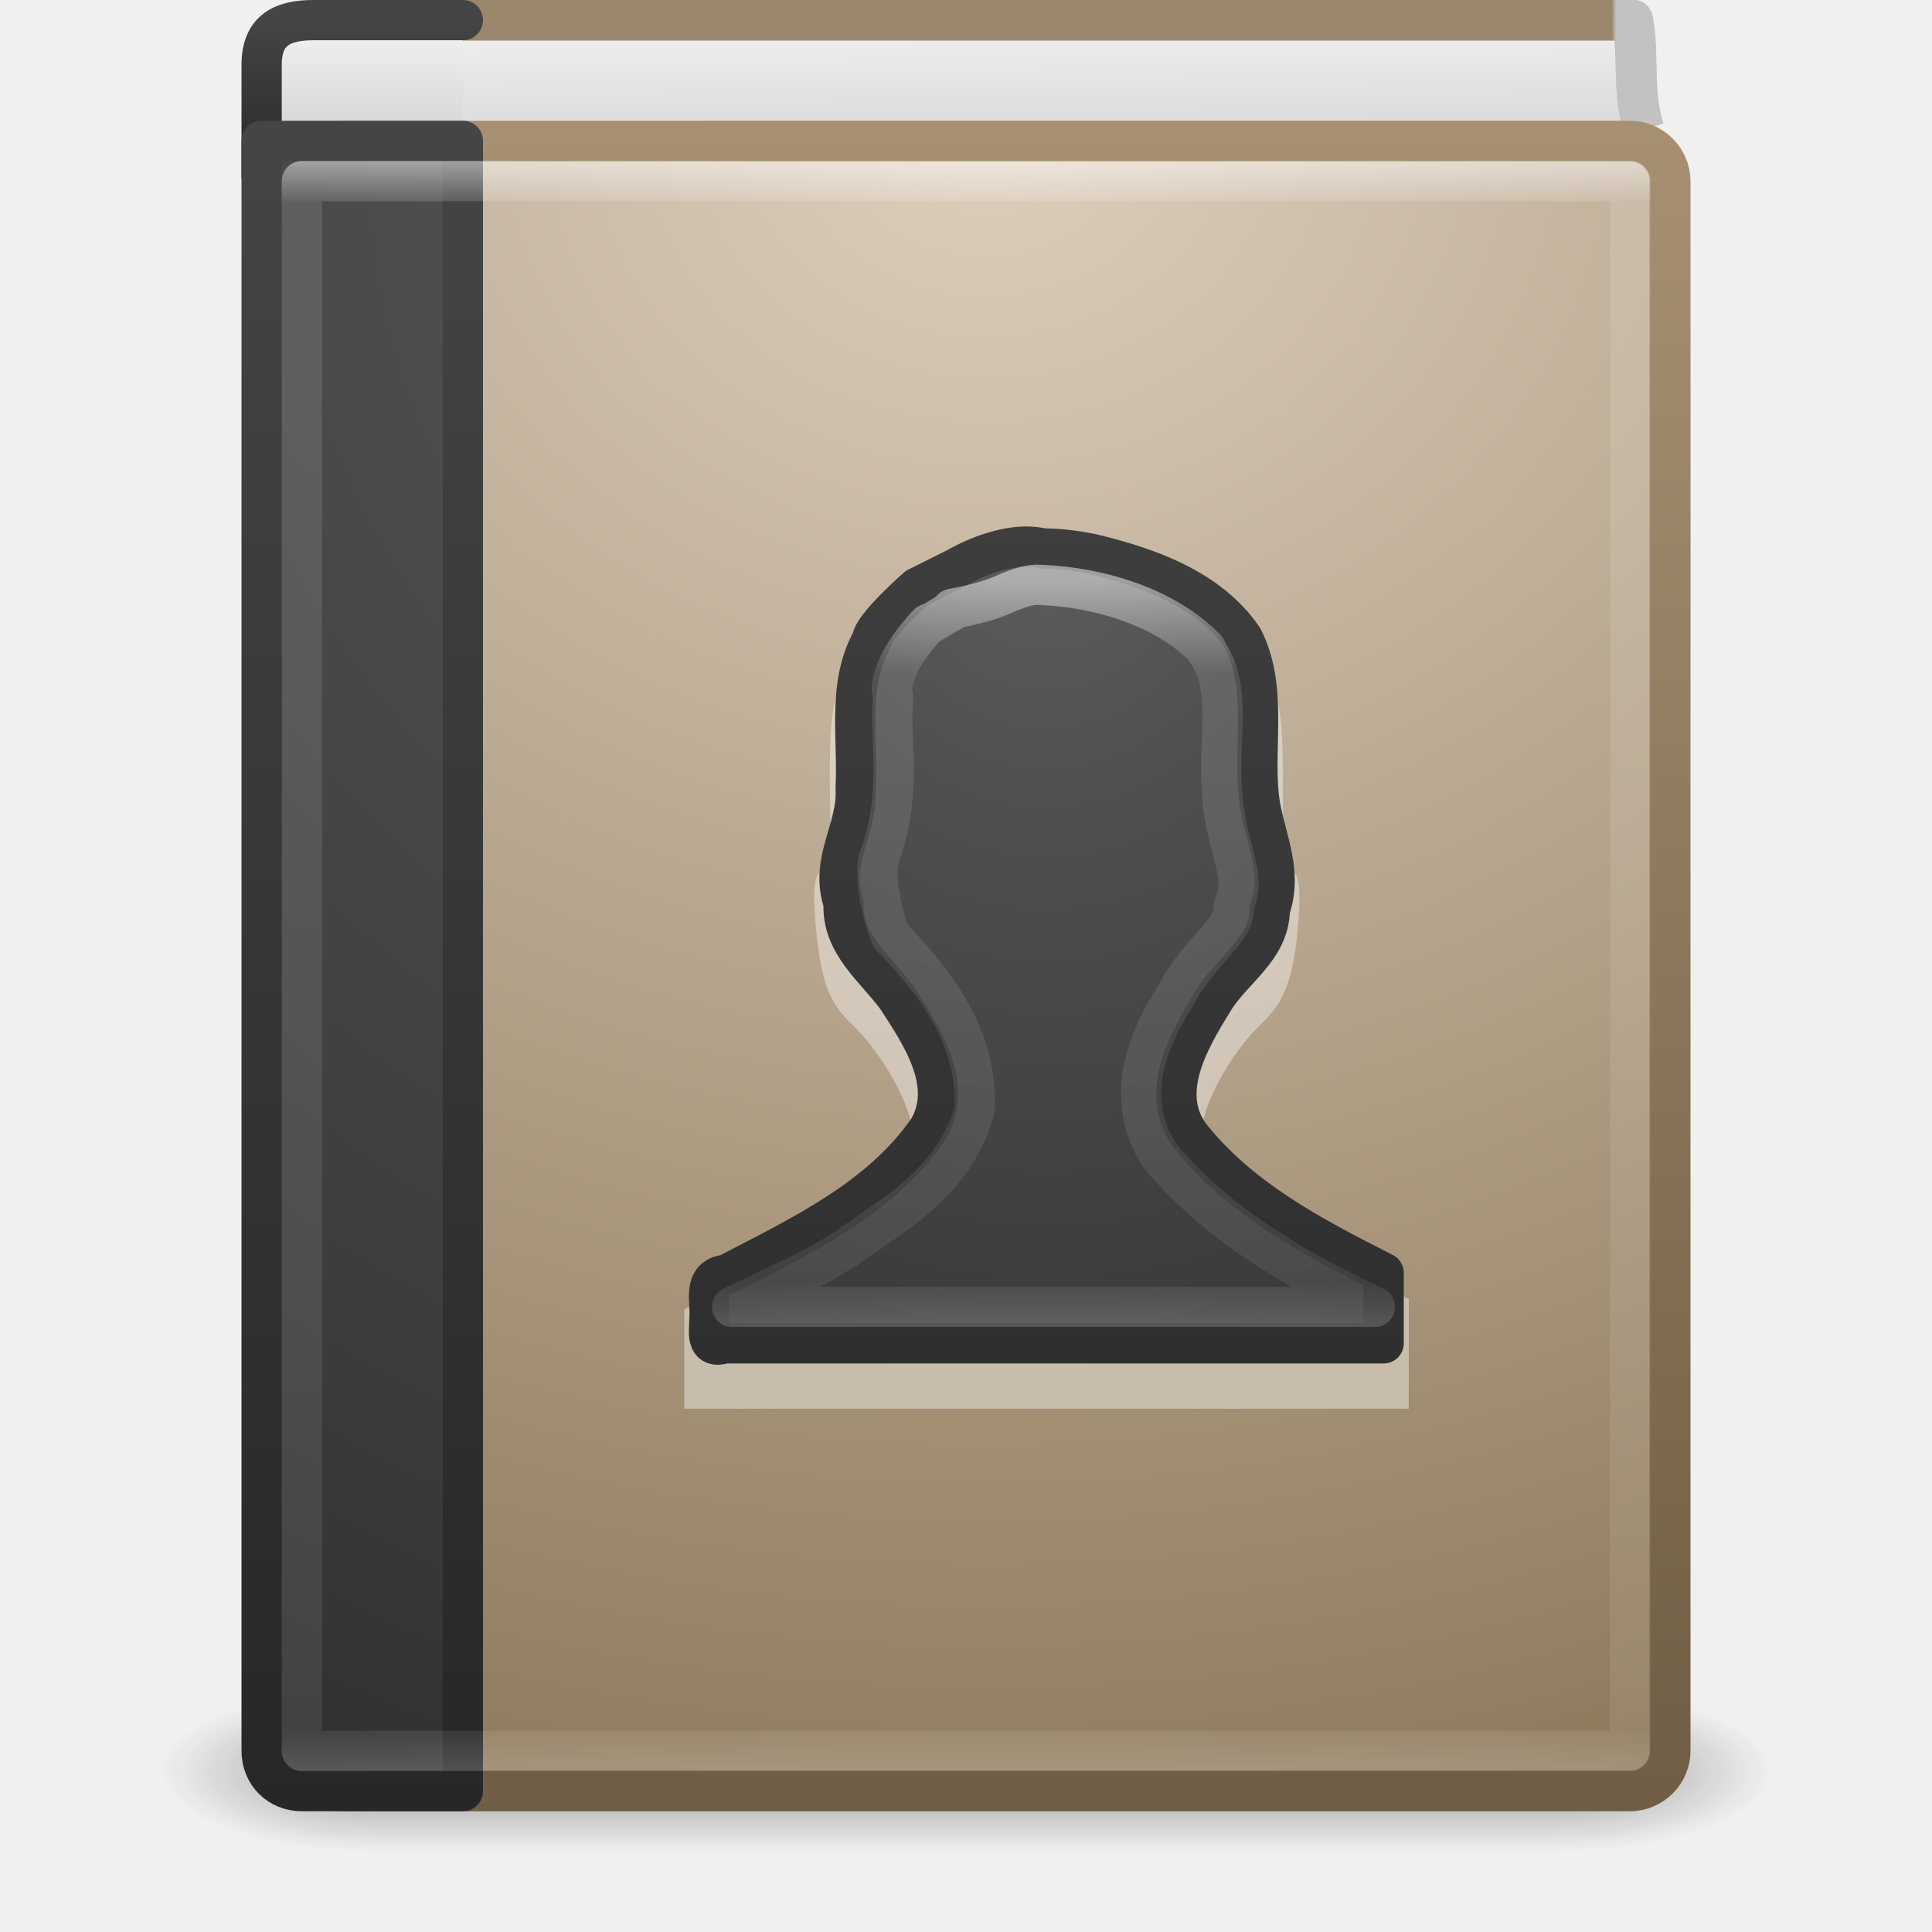
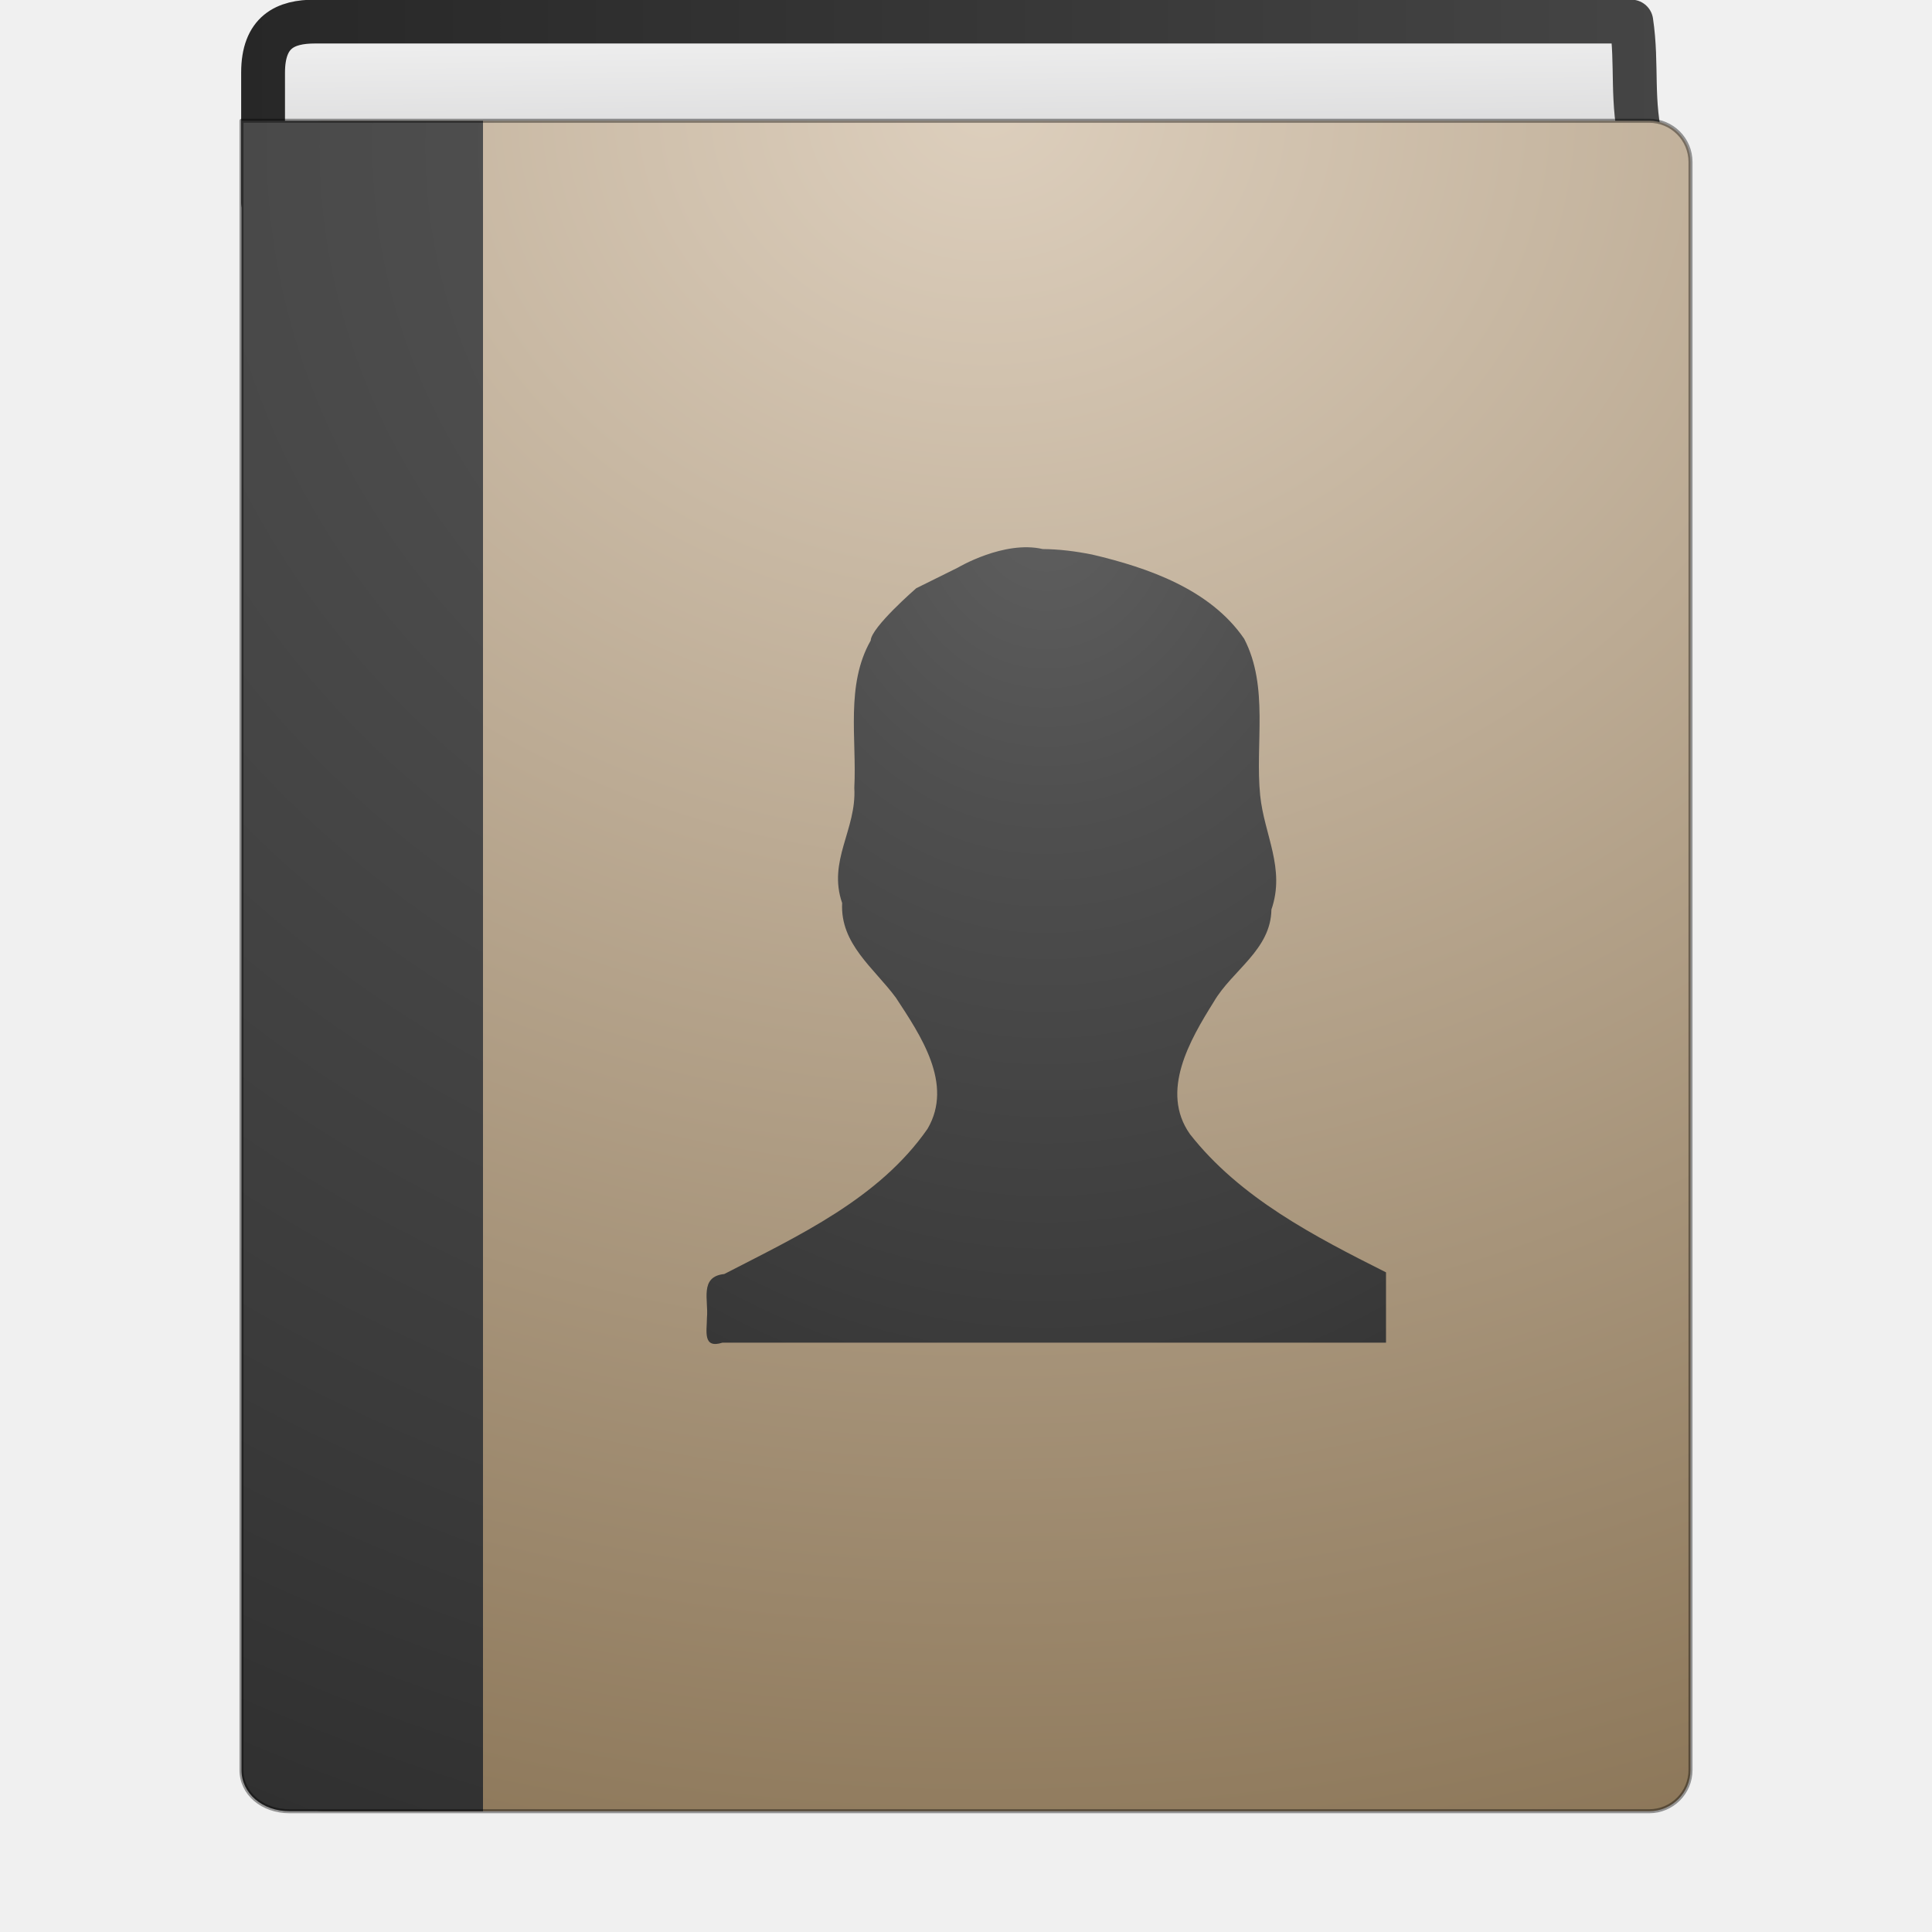
<svg xmlns="http://www.w3.org/2000/svg" xmlns:xlink="http://www.w3.org/1999/xlink" version="1.1" width="48" height="48" id="svg4045">
  <defs id="defs4047">
    <linearGradient x1="24" y1="14.916" x2="24" y2="32.596" id="linearGradient3142-2" xlink:href="#linearGradient3195" gradientUnits="userSpaceOnUse" gradientTransform="matrix(0.8918919,0,0,1.054054,2.594596,-1.297286)" />
    <linearGradient id="linearGradient3195">
      <stop id="stop3197" style="stop-color:#ffffff;stop-opacity:1" offset="0" />
      <stop id="stop3199" style="stop-color:#ffffff;stop-opacity:0.235" offset="0.123" />
      <stop id="stop3201" style="stop-color:#ffffff;stop-opacity:0.157" offset="0.937" />
      <stop id="stop3203" style="stop-color:#ffffff;stop-opacity:0.392" offset="1" />
    </linearGradient>
-     <radialGradient cx="10.904" cy="8.45" r="20" fx="10.904" fy="8.45" id="radialGradient3147" xlink:href="#linearGradient2867-449-88-871-390-598-476-591-434-148-57-177-641-289-620-227-114-444-680-744-8-7" gradientUnits="userSpaceOnUse" gradientTransform="matrix(0,1.478163,-1.264196,0,36.68227,-3.631553)" />
+     <radialGradient cx="10.904" cy="8.45" r="20" fx="10.904" fy="8.45" id="radialGradient3147" xlink:href="#linearGradient2867-449-88-871-390-598-476-591-434-148-57-177-641-289-620-227-114-444-680-744-8-7" gradientUnits="userSpaceOnUse" gradientTransform="matrix(0,1.475717,-1.273298,0,36.75923,-3.586654)" />
    <linearGradient id="linearGradient2867-449-88-871-390-598-476-591-434-148-57-177-641-289-620-227-114-444-680-744-8-7">
      <stop id="stop5430-8-6" style="stop-color:#5f5f5f;stop-opacity:1" offset="0" />
      <stop id="stop5432-3-5" style="stop-color:#4f4f4f;stop-opacity:1" offset="0.262" />
      <stop id="stop5434-1-6" style="stop-color:#3b3b3b;stop-opacity:1" offset="0.705" />
      <stop id="stop5436-8-9" style="stop-color:#2b2b2b;stop-opacity:1" offset="1" />
    </linearGradient>
    <linearGradient x1="24" y1="44" x2="24" y2="3.899" id="linearGradient3149" xlink:href="#linearGradient3707-319-631-407-324-616-674-812-821-107-178-392-400-6-7" gradientUnits="userSpaceOnUse" gradientTransform="matrix(1,0,0,1.051282,2.000001,-1.23077)" />
    <linearGradient id="linearGradient3707-319-631-407-324-616-674-812-821-107-178-392-400-6-7">
      <stop id="stop5440-4-4" style="stop-color:#272727;stop-opacity:1" offset="0" />
      <stop id="stop5442-3-5" style="stop-color:#454545;stop-opacity:1" offset="1" />
    </linearGradient>
    <linearGradient x1="24" y1="5" x2="24" y2="43" id="linearGradient3142" xlink:href="#linearGradient3731" gradientUnits="userSpaceOnUse" gradientTransform="matrix(0.8918919,0,0,1.054054,2.594596,-1.297286)" />
    <linearGradient id="linearGradient3731">
      <stop id="stop3733" style="stop-color:#ffffff;stop-opacity:1" offset="0" />
      <stop id="stop3735" style="stop-color:#ffffff;stop-opacity:0.235" offset="0.027" />
      <stop id="stop3737" style="stop-color:#ffffff;stop-opacity:0.157" offset="0.974" />
      <stop id="stop3739" style="stop-color:#ffffff;stop-opacity:0.392" offset="1" />
    </linearGradient>
-     <radialGradient cx="7.496" cy="8.45" r="20" fx="7.496" fy="8.45" id="radialGradient3145" xlink:href="#linearGradient2867-449-88-871-390-598-476-591-434-148-57-177-641-289-620-227-114-444-680-744-8" gradientUnits="userSpaceOnUse" gradientTransform="matrix(1.9428467e-8,2.456836,-2.472257,-4.5264291e-8,46.8901,-14.30325)" />
+     <radialGradient cx="7.496" cy="8.45" r="20" fx="7.496" fy="8.45" id="radialGradient3145" xlink:href="#linearGradient2867-449-88-871-390-598-476-591-434-148-57-177-641-289-620-227-114-444-680-744-8" gradientUnits="userSpaceOnUse" gradientTransform="matrix(2.331416e-8,2.516758,-2.966708,-4.6368296e-8,54.46812,-15.23748)" />
    <linearGradient id="linearGradient2867-449-88-871-390-598-476-591-434-148-57-177-641-289-620-227-114-444-680-744-8">
      <stop id="stop5430-8" style="stop-color:#5f5f5f;stop-opacity:1" offset="0" />
      <stop id="stop5432-3" style="stop-color:#4f4f4f;stop-opacity:1" offset="0.262" />
      <stop id="stop5434-1" style="stop-color:#3b3b3b;stop-opacity:1" offset="0.705" />
      <stop id="stop5436-8" style="stop-color:#2b2b2b;stop-opacity:1" offset="1" />
    </linearGradient>
    <linearGradient x1="24" y1="44" x2="24" y2="3.899" id="linearGradient3147" xlink:href="#linearGradient3707-319-631-407-324-616-674-812-821-107-178-392-400-6" gradientUnits="userSpaceOnUse" gradientTransform="matrix(1,0,0,1.051282,2.000001,-1.23077)" />
    <linearGradient id="linearGradient3707-319-631-407-324-616-674-812-821-107-178-392-400-6">
      <stop id="stop5440-4" style="stop-color:#272727;stop-opacity:1" offset="0" />
      <stop id="stop5442-3" style="stop-color:#454545;stop-opacity:1" offset="1" />
    </linearGradient>
-     <radialGradient cx="24.502" cy="6.648" r="17.498" fx="24.502" fy="6.648" id="radialGradient3829" xlink:href="#linearGradient8967" gradientUnits="userSpaceOnUse" gradientTransform="matrix(0,2.744544,-3.183415,0,45.66374,-64.07083)" />
+     <radialGradient cx="24.502" cy="6.648" r="17.498" fx="24.502" fy="6.648" id="radialGradient3829" xlink:href="#linearGradient8967" gradientUnits="userSpaceOnUse" gradientTransform="matrix(0,2.81279,-3.27889,0,46.29842,-66.26082)" />
    <linearGradient id="linearGradient8967">
      <stop id="stop8969" style="stop-color:#ddcfbd;stop-opacity:1" offset="0" />
      <stop id="stop8971" style="stop-color:#856f50;stop-opacity:1" offset="1" />
    </linearGradient>
    <linearGradient x1="32.901" y1="4.648" x2="32.901" y2="61.482" id="linearGradient3153" xlink:href="#linearGradient3319" gradientUnits="userSpaceOnUse" gradientTransform="matrix(0.7007108,0,0,0.7371287,2.078935,-0.1244263)" />
    <linearGradient id="linearGradient3319">
      <stop id="stop3321" style="stop-color:#a79071;stop-opacity:1" offset="0" />
      <stop id="stop3323" style="stop-color:#6f5d45;stop-opacity:1" offset="1" />
    </linearGradient>
    <linearGradient x1="10.654" y1="1" x2="10.654" y2="3" id="linearGradient3156" xlink:href="#linearGradient2346" gradientUnits="userSpaceOnUse" />
    <linearGradient id="linearGradient2346">
      <stop id="stop2348" style="stop-color:#eeeeee;stop-opacity:1" offset="0" />
      <stop id="stop2350" style="stop-color:#d9d9da;stop-opacity:1" offset="1" />
    </linearGradient>
    <linearGradient x1="24" y1="44" x2="24" y2="3.899" id="linearGradient3158" xlink:href="#linearGradient3707-319-631-407-324-616-674-812-821-107-178-392-400-6-2" gradientUnits="userSpaceOnUse" gradientTransform="matrix(1,0,0,0.1025635,2.000261,0.03848905)" />
    <linearGradient id="linearGradient3707-319-631-407-324-616-674-812-821-107-178-392-400-6-2">
      <stop id="stop5440-4-8" style="stop-color:#272727;stop-opacity:1" offset="0" />
      <stop id="stop5442-3-8" style="stop-color:#454545;stop-opacity:1" offset="1" />
    </linearGradient>
-     <linearGradient x1="24.627" y1="3.123" x2="24.64" y2="4.883" id="linearGradient3161" xlink:href="#linearGradient2346" gradientUnits="userSpaceOnUse" gradientTransform="matrix(1.004045,0,0,1.538066,1.223278,-4.040018)" />
-     <linearGradient x1="5.212" y1="0.065" x2="54.887" y2="0.065" id="linearGradient3163" xlink:href="#linearGradient4652" gradientUnits="userSpaceOnUse" gradientTransform="matrix(0.7162781,0,0,0.7471593,2.15415,-0.05165168)" />
+     <linearGradient x1="24.627" y1="3.123" x2="24.64" y2="4.883" id="linearGradient3161" xlink:href="#linearGradient2346" gradientUnits="userSpaceOnUse" gradientTransform="matrix(1.001939,0,0,1.767352,1.270378,-4.68079)" />
+     <linearGradient x1="5.212" y1="0.065" x2="54.887" y2="0.065" id="linearGradient3163" xlink:href="#linearGradient3707-319-631-407-324-616-674-812-821-107-178-392-400-6-2" gradientUnits="userSpaceOnUse" gradientTransform="matrix(0.7147751,0,0,0.8585417,2.199297,-0.09786061)" />
    <linearGradient id="linearGradient4652">
      <stop id="stop4654" style="stop-color:#9b876c;stop-opacity:1" offset="0" />
      <stop id="stop4656" style="stop-color:#9b876c;stop-opacity:1" offset="0.96" />
      <stop id="stop4658" style="stop-color:#c2c2c2;stop-opacity:1" offset="0.963" />
      <stop id="stop4660" style="stop-color:#c2c2c2;stop-opacity:1" offset="1" />
    </linearGradient>
    <radialGradient cx="4.993" cy="43.5" r="2.5" fx="4.993" fy="43.5" id="radialGradient3013" xlink:href="#linearGradient3688-166-749" gradientUnits="userSpaceOnUse" gradientTransform="matrix(2.003784,0,0,1.4,27.98813,-17.4)" />
    <linearGradient id="linearGradient3688-166-749">
      <stop id="stop2883" style="stop-color:#181818;stop-opacity:1" offset="0" />
      <stop id="stop2885" style="stop-color:#181818;stop-opacity:0" offset="1" />
    </linearGradient>
    <radialGradient cx="4.993" cy="43.5" r="2.5" fx="4.993" fy="43.5" id="radialGradient3015" xlink:href="#linearGradient3688-464-309" gradientUnits="userSpaceOnUse" gradientTransform="matrix(2.003784,0,0,1.4,-20.01187,-104.4)" />
    <linearGradient id="linearGradient3688-464-309">
      <stop id="stop2889" style="stop-color:#181818;stop-opacity:1" offset="0" />
      <stop id="stop2891" style="stop-color:#181818;stop-opacity:0" offset="1" />
    </linearGradient>
    <linearGradient id="linearGradient3702-501-757">
      <stop id="stop2895" style="stop-color:#181818;stop-opacity:0" offset="0" />
      <stop id="stop2897" style="stop-color:#181818;stop-opacity:1" offset="0.5" />
      <stop id="stop2899" style="stop-color:#181818;stop-opacity:0" offset="1" />
    </linearGradient>
    <linearGradient x1="25.058" y1="47.028" x2="25.058" y2="39.999" id="linearGradient4043" xlink:href="#linearGradient3702-501-757" gradientUnits="userSpaceOnUse" />
+     <radialGradient cx="7.496" cy="8.45" r="20" fx="7.496" fy="8.45" id="radialGradient3145-0" xlink:href="#linearGradient2867-449-88-871-390-598-476-591-434-148-57-177-641-289-620-227-114-444-680-744-8-7" gradientUnits="userSpaceOnUse" gradientTransform="matrix(2.331416e-8,2.516758,-2.966708,-4.6368296e-8,54.46812,-15.23748)" />
+     <radialGradient cx="24.502" cy="6.648" r="17.498" fx="24.502" fy="6.648" id="radialGradient3829-2" xlink:href="#linearGradient8967" gradientUnits="userSpaceOnUse" gradientTransform="matrix(0,2.81279,-3.27889,0,46.29842,-66.26082)" />
  </defs>
-   <g id="layer1">
-     <g transform="matrix(1.052632,0,0,0.5714286,-1.263158,19.14286)" id="g3712" style="opacity:0.4">
-       <rect width="5" height="7" x="38" y="40" id="rect2801" style="fill:url(#radialGradient3013);fill-opacity:1;stroke:none" />
-       <rect width="5" height="7" x="-10" y="-47" transform="scale(-1,-1)" id="rect3696" style="fill:url(#radialGradient3015);fill-opacity:1;stroke:none" />
-       <rect width="28" height="7" x="10" y="40" id="rect3700" style="fill:url(#linearGradient4043);fill-opacity:1;stroke:none" />
-     </g>
-     <path d="M 40.839,3.217 C 40.544,2.226 40.728,1.445 40.565,0.5 l -30.24,0 0.178,3" id="path2723" style="fill:url(#linearGradient3161);fill-opacity:1;stroke:url(#linearGradient3163);stroke-width:1.017;stroke-linecap:butt;stroke-linejoin:round;stroke-miterlimit:0;stroke-opacity:1;stroke-dasharray:none;stroke-dashoffset:0;display:inline" />
-     <path d="m 11.5,4.5 -4,0 c -0.571,0 -1,-0.042 -1,-0.098 l 0,-2.796 c 0,-0.888 0.559,-1.106 1.291,-1.106 l 3.709,0" id="rect5505-21-3-9" style="color:#000000;fill:url(#linearGradient3156);fill-opacity:1;fill-rule:nonzero;stroke:url(#linearGradient3158);stroke-width:1;stroke-linecap:round;stroke-linejoin:round;stroke-miterlimit:4;stroke-opacity:1;stroke-dasharray:none;stroke-dashoffset:0;marker:none;visibility:visible;display:inline;overflow:visible;enable-background:accumulate" />
-     <rect width="33.978" height="40.981" rx="1" ry="1" x="7.513" y="3.51" id="rect2719" style="fill:url(#radialGradient3829);fill-opacity:1;stroke:url(#linearGradient3153);stroke-width:1.019;stroke-linecap:round;stroke-linejoin:round;stroke-miterlimit:0;stroke-opacity:1;stroke-dasharray:none;stroke-dashoffset:0;display:inline" />
-     <path d="m 11.5,3.5 c 0,0 0,28.509 0,41 l -4,0 c -0.571,0 -1,-0.434 -1,-1 l 0,-40 z" id="rect5505-21-3" style="color:#000000;fill:url(#radialGradient3145);fill-opacity:1;fill-rule:nonzero;stroke:url(#linearGradient3147);stroke-width:1;stroke-linecap:round;stroke-linejoin:round;stroke-miterlimit:4;stroke-opacity:1;stroke-dasharray:none;stroke-dashoffset:0;marker:none;visibility:visible;display:inline;overflow:visible;enable-background:accumulate" />
-     <rect width="33" height="39" x="7.5" y="4.5" id="rect6741-0" style="opacity:0.5;fill:none;stroke:url(#linearGradient3142);stroke-width:1;stroke-linecap:round;stroke-linejoin:round;stroke-miterlimit:4;stroke-opacity:1;stroke-dasharray:none;stroke-dashoffset:0" />
-     <path d="m 25.914,14 c -0.648,-0.004 -1.217,0.12 -1.604,0.378 -0.5,0.332 -0.72,0.374 -0.859,0.145 -0.133,-0.219 -0.255,-0.194 -0.372,0.116 -0.099,0.263 -0.307,0.383 -0.544,0.29 -0.226,-0.088 -0.319,-0.06 -0.229,0.087 0.086,0.141 0.044,0.261 -0.086,0.261 -0.13,0 -0.546,0.445 -0.917,0.988 -0.591,0.865 -0.688,1.26 -0.688,3.079 8.2e-5,1.141 0.113,2.252 -0.229,2.324 -0.201,0.042 -0.181,0.835 -0.086,1.656 0.125,1.073 0.311,1.599 0.831,2.091 0.809,0.767 1.547,2.096 1.547,2.817 0,0.988 -2.275,2.718 -5.677,4.297 L 17,35 l 18,0 0.002,-2.728 c -2.825,-1.303 -5.163,-3.106 -5.163,-4.04 0,-0.72 0.71,-2.051 1.518,-2.817 0.519,-0.493 0.734,-1.018 0.859,-2.091 0.096,-0.82 0.108,-1.59 -0.086,-1.656 -0.268,-0.09 -0.258,-1.192 -0.258,-2.324 -10e-7,-1.622 -0.102,-2.226 -0.516,-2.905 -0.823,-1.351 -3.499,-2.428 -5.443,-2.44 z" id="rect2382-1" style="opacity:0.4;fill:#ffffff;fill-opacity:1;fill-rule:evenodd;stroke:none;stroke-width:1.002;marker:none;visibility:visible;display:inline;overflow:visible;enable-background:accumulate" />
-     <path d="m 25.906,13.625 c -0.953,-0.223 -2.095,0.463 -2.095,0.463 l -1.025,0.513 c 0,0 -1.111,0.971 -1.123,1.301 -0.625,1.108 -0.34,2.452 -0.404,3.664 0.061,1.041 -0.662,1.813 -0.299,2.869 -0.053,1.019 0.786,1.617 1.325,2.354 0.607,0.933 1.431,2.149 0.782,3.265 -1.199,1.741 -3.194,2.664 -5.014,3.613 -0.618,0.063 -0.386,0.658 -0.427,1.082 -9.85e-4,0.337 -0.112,0.784 0.382,0.626 5.456,0 10.912,0 16.368,0 0,-0.583 0,-1.167 0,-1.75 -1.763,-0.894 -3.602,-1.851 -4.837,-3.441 -0.742,-1.065 0.002,-2.344 0.587,-3.291 0.456,-0.789 1.409,-1.292 1.423,-2.298 0.351,-1.02 -0.178,-1.864 -0.277,-2.837 -0.129,-1.29 0.22,-2.7 -0.395,-3.9 C 30.042,14.63 28.514,14.092 27.128,13.762 26.726,13.681 26.317,13.628 25.906,13.625 z" id="path3107" style="color:#000000;fill:url(#radialGradient3147);fill-opacity:1;fill-rule:nonzero;stroke:url(#linearGradient3149);stroke-width:1;stroke-linecap:round;stroke-linejoin:round;stroke-miterlimit:4;stroke-opacity:1;stroke-dasharray:none;stroke-dashoffset:0;marker:none;visibility:visible;display:inline;overflow:visible;enable-background:accumulate" />
-     <path d="m 25.812,14.531 c -0.189,-0.018 -0.483,0.061 -0.906,0.25 -0.314,0.14 -0.777,0.261 -1.25,0.344 l 0.031,0.031 c -0.006,0.003 -0.326,0.181 -0.531,0.312 -0.039,0.025 -0.06,0.009 -0.094,0.031 -0.01,0.014 -0.026,0.025 -0.031,0.031 -0.135,0.146 -0.4,0.451 -0.594,0.781 -0.203,0.345 -0.295,0.718 -0.281,0.812 a 0.932,0.932 0 0 1 0.031,0.219 c -0.089,0.954 0.209,2.245 -0.25,3.688 a 0.932,0.932 0 0 1 -0.062,0.188 c -0.174,0.296 -0.043,1.288 0.25,2.031 0.96,1.01 2.125,2.356 2.094,4.188 a 0.932,0.932 0 0 1 -0.031,0.219 c -0.507,1.739 -2.071,2.576 -3.062,3.281 a 0.932,0.932 0 0 1 -0.031,0.031 c -0.931,0.617 -1.925,1.017 -2.906,1.5 l 15.969,0 C 32.334,31.613 30.53,30.601 29.094,29.031 29.084,29.02 29.073,29.011 29.062,29 c -0.669,-0.696 -0.805,-1.65 -0.656,-2.406 0.146,-0.743 0.488,-1.366 0.812,-1.875 0.011,-0.017 0.02,-0.045 0.031,-0.062 0.327,-0.589 0.73,-0.991 1,-1.312 0.281,-0.335 0.398,-0.519 0.406,-0.781 a 0.932,0.932 0 0 1 0.062,-0.25 c 0.1,-0.303 0.058,-0.545 -0.031,-0.938 -0.087,-0.385 -0.262,-0.9 -0.312,-1.531 -9.86e-4,-0.012 8.89e-4,-0.019 0,-0.031 -0.083,-0.818 0.015,-1.555 0,-2.188 -0.015,-0.629 -0.132,-1.087 -0.406,-1.469 -0.004,-0.004 0.004,-0.027 0,-0.031 -0.974,-1.009 -2.577,-1.527 -4.094,-1.594 a 0.932,0.932 0 0 1 -0.062,0 z" id="path3151" style="opacity:0.5;color:#000000;fill:none;stroke:url(#linearGradient3142-2);stroke-width:1;stroke-linecap:round;stroke-linejoin:round;stroke-miterlimit:4;stroke-opacity:1;stroke-dasharray:none;stroke-dashoffset:0;marker:none;visibility:visible;display:inline;overflow:visible;enable-background:accumulate" />
-   </g>
+   <path style="display:inline;fill:url(#linearGradient3161);fill-opacity:1;stroke:url(#linearGradient3163);stroke-width:1.089;stroke-linecap:butt;stroke-linejoin:round;stroke-miterlimit:0;stroke-dasharray:none;stroke-dashoffset:0;stroke-opacity:1" d="m 7.824,0.536 c -0.73,0 -1.288,0.25 -1.288,1.27 v 3.214 c 0,0.063 0.428,0.112 0.998,0.112 H 11.526 V 3.972 l 29.278,-0.314 c -0.295,-1.139 -0.112,-2.036 -0.275,-3.122 H 11.526 10.352 Z" id="path2723" />
+   <rect style="display:inline;fill:url(#radialGradient3829);fill-opacity:1;stroke:none;stroke-width:1.047;stroke-linecap:round;stroke-linejoin:round;stroke-miterlimit:0;stroke-dasharray:none;stroke-dashoffset:0;stroke-opacity:1" id="rect2719" y="3" x="7.003" ry="1.025" rx="1.03" height="42" width="34.997" />
+   <path style="color:#000000;display:inline;overflow:visible;visibility:visible;fill:url(#radialGradient3145);fill-opacity:1;fill-rule:nonzero;stroke:none;stroke-width:1.109;stroke-linecap:round;stroke-linejoin:round;stroke-miterlimit:4;stroke-dasharray:none;stroke-dashoffset:0;stroke-opacity:1;marker:none;enable-background:accumulate" id="rect5505-21-3" d="m 12,3 c 0,0 0,29.204 0,42 H 7.2 C 6.515,45 6,44.555 6,43.976 V 3 Z" />
+   <path style="color:#000000;display:inline;overflow:visible;visibility:visible;fill:url(#radialGradient3147);fill-opacity:1;fill-rule:nonzero;stroke:none;stroke-width:1.003;stroke-linecap:round;stroke-linejoin:round;stroke-miterlimit:4;stroke-dasharray:none;stroke-dashoffset:0;stroke-opacity:1;marker:none;enable-background:accumulate" id="path3107" d="m 25.906,13.641 c -0.96,-0.223 -2.11,0.462 -2.11,0.462 l -1.033,0.512 c 0,0 -1.119,0.97 -1.131,1.299 -0.63,1.107 -0.343,2.448 -0.407,3.658 0.061,1.039 -0.667,1.81 -0.302,2.864 -0.053,1.017 0.791,1.614 1.334,2.35 0.611,0.931 1.441,2.146 0.787,3.26 -1.208,1.738 -3.217,2.66 -5.05,3.607 -0.623,0.063 -0.388,0.657 -0.43,1.08 -9.5e-4,0.337 -0.113,0.783 0.385,0.625 5.495,0 10.99,0 16.486,0 0,-0.582 0,-1.165 0,-1.747 -1.775,-0.892 -3.628,-1.848 -4.872,-3.435 -0.748,-1.063 0.002,-2.34 0.592,-3.285 0.459,-0.787 1.419,-1.29 1.433,-2.294 0.353,-1.018 -0.18,-1.861 -0.279,-2.833 -0.13,-1.288 0.222,-2.696 -0.398,-3.894 -0.84,-1.226 -2.379,-1.763 -3.775,-2.092 -0.405,-0.081 -0.817,-0.134 -1.231,-0.137 z" />
+   <path style="display:inline;fill:none;fill-opacity:1;stroke:#000000;stroke-width:0.1;stroke-linecap:round;stroke-linejoin:round;stroke-miterlimit:0;stroke-dasharray:none;stroke-dashoffset:0;stroke-opacity:0.392" d="M 6 3 L 6 43.977 C 6 44.556 6.514 45 7.199 45 L 8.033 45 L 12 45 L 40.971 45 C 41.541 45 42 44.542 42 43.975 L 42 4.025 C 42 3.458 41.541 3 40.971 3 L 12 3 L 8.033 3 L 6 3 z " id="rect2719-8" />
</svg>
